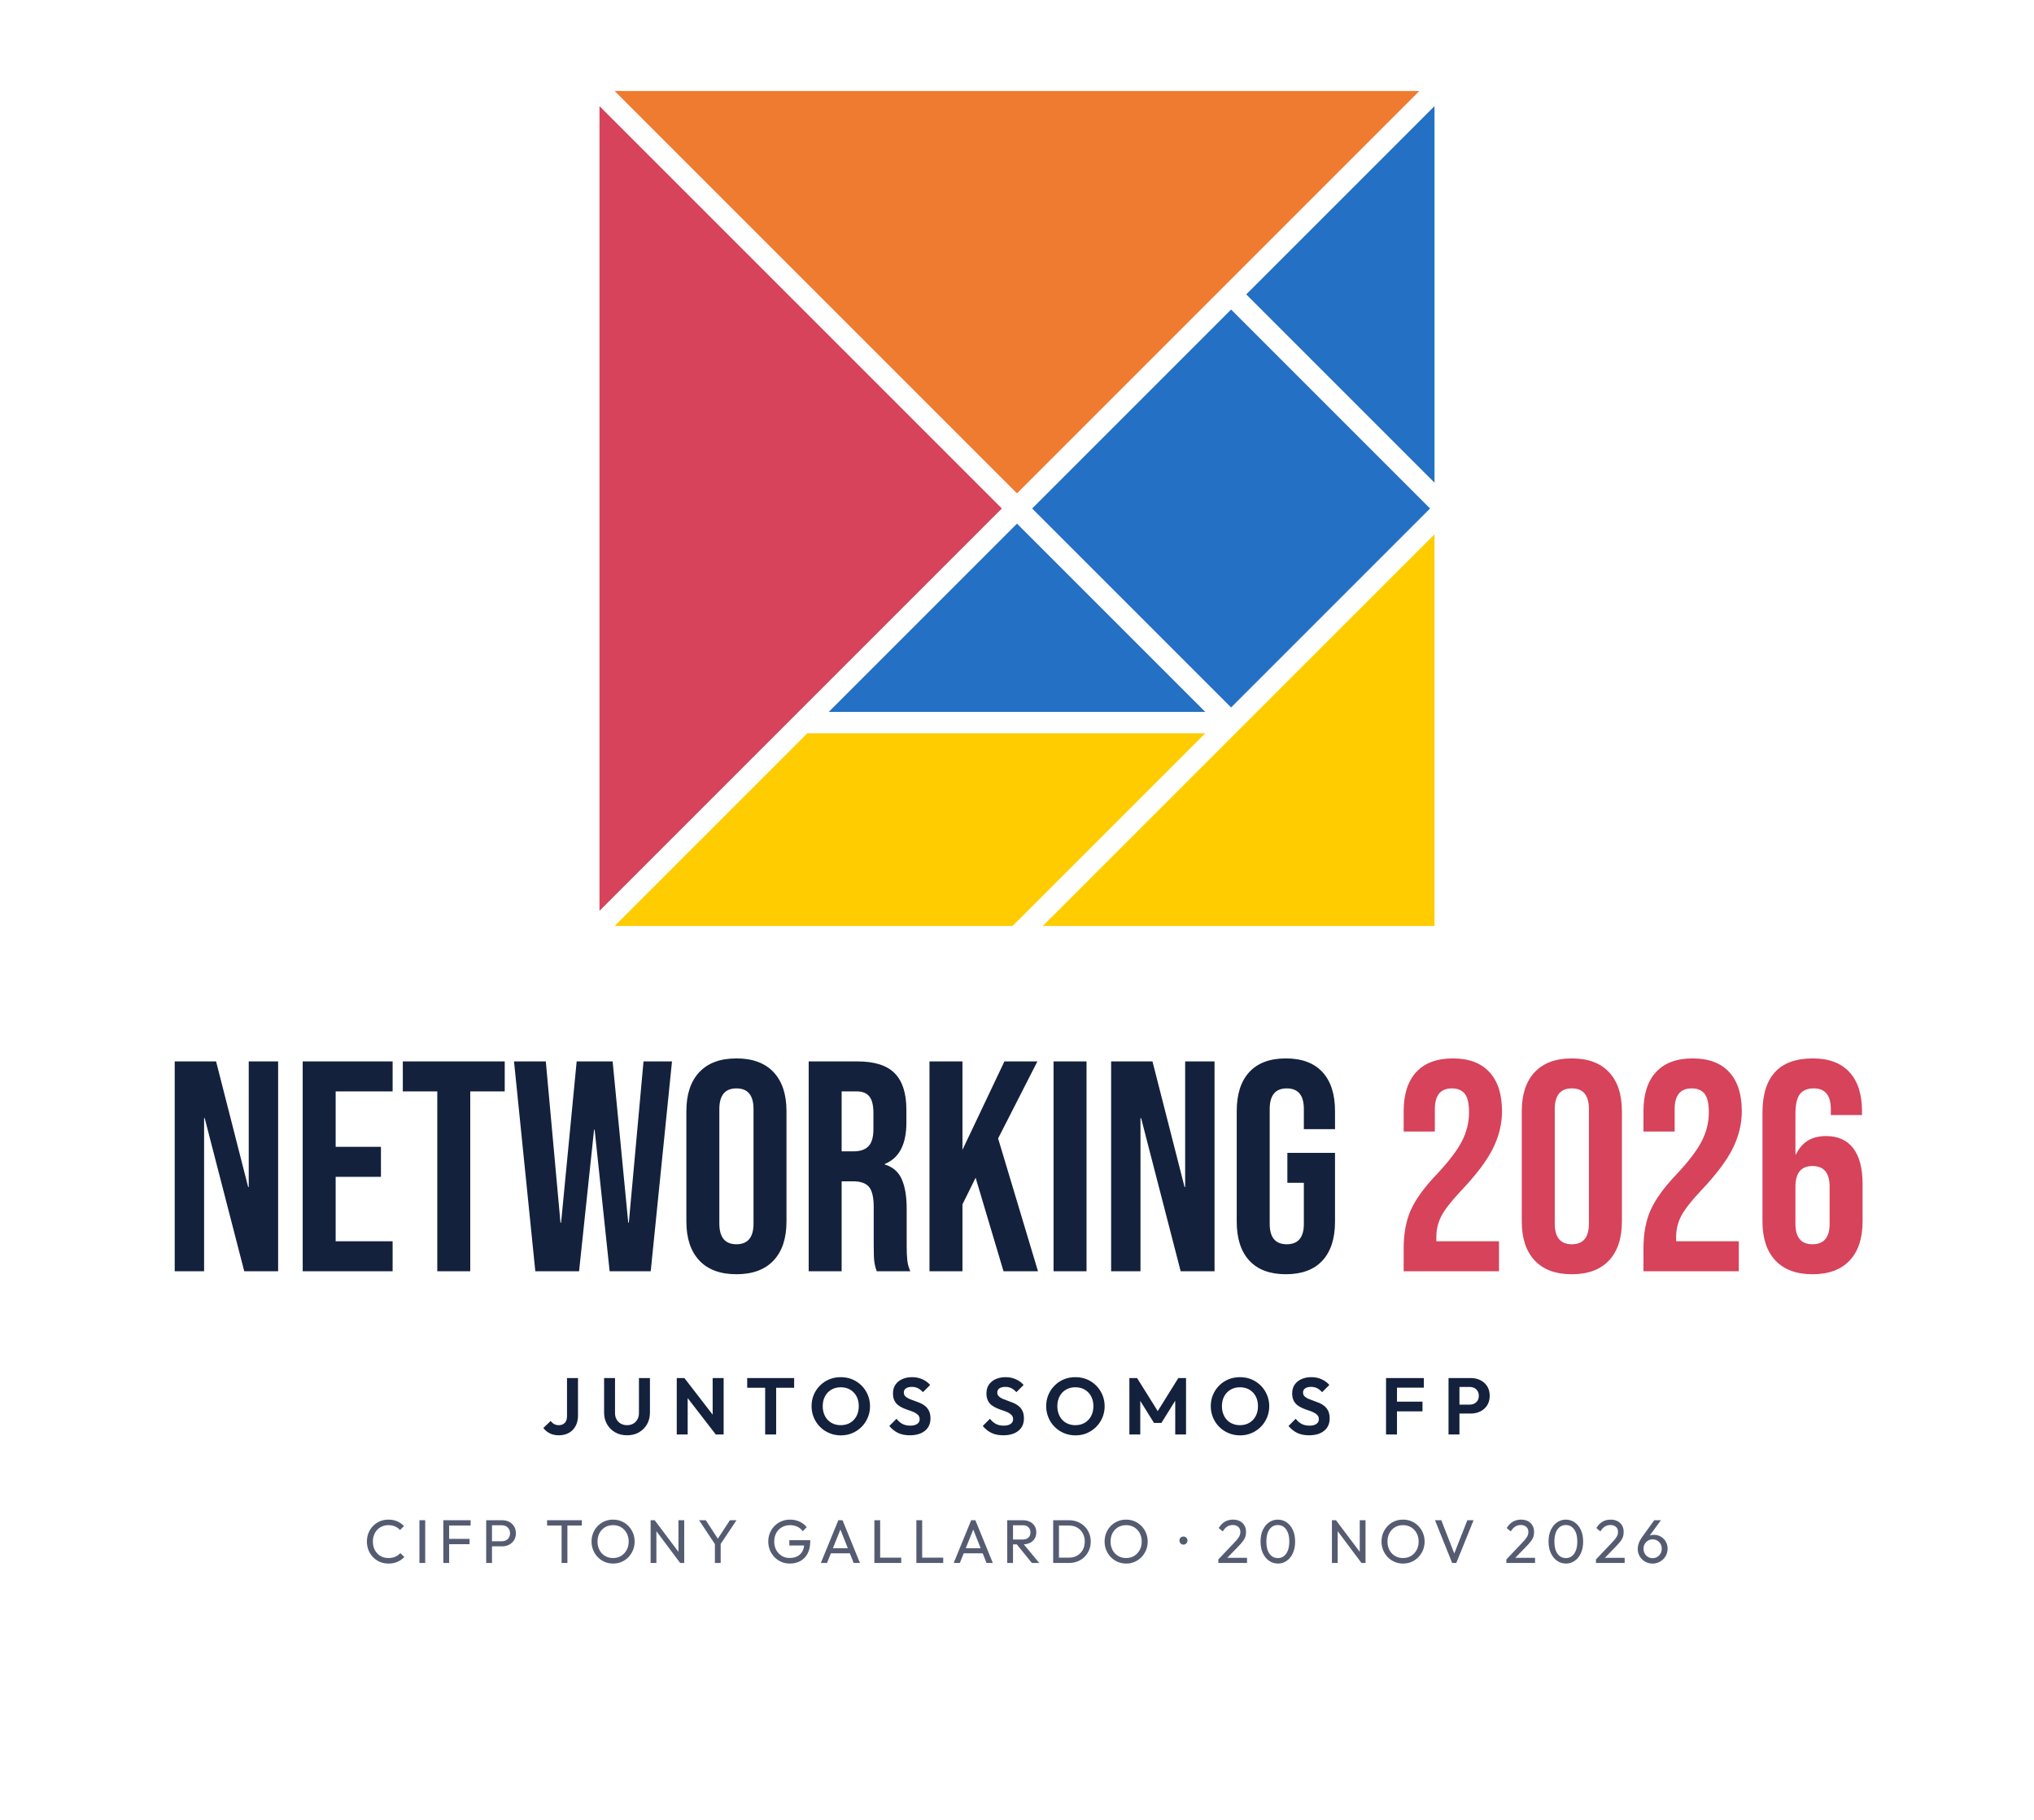
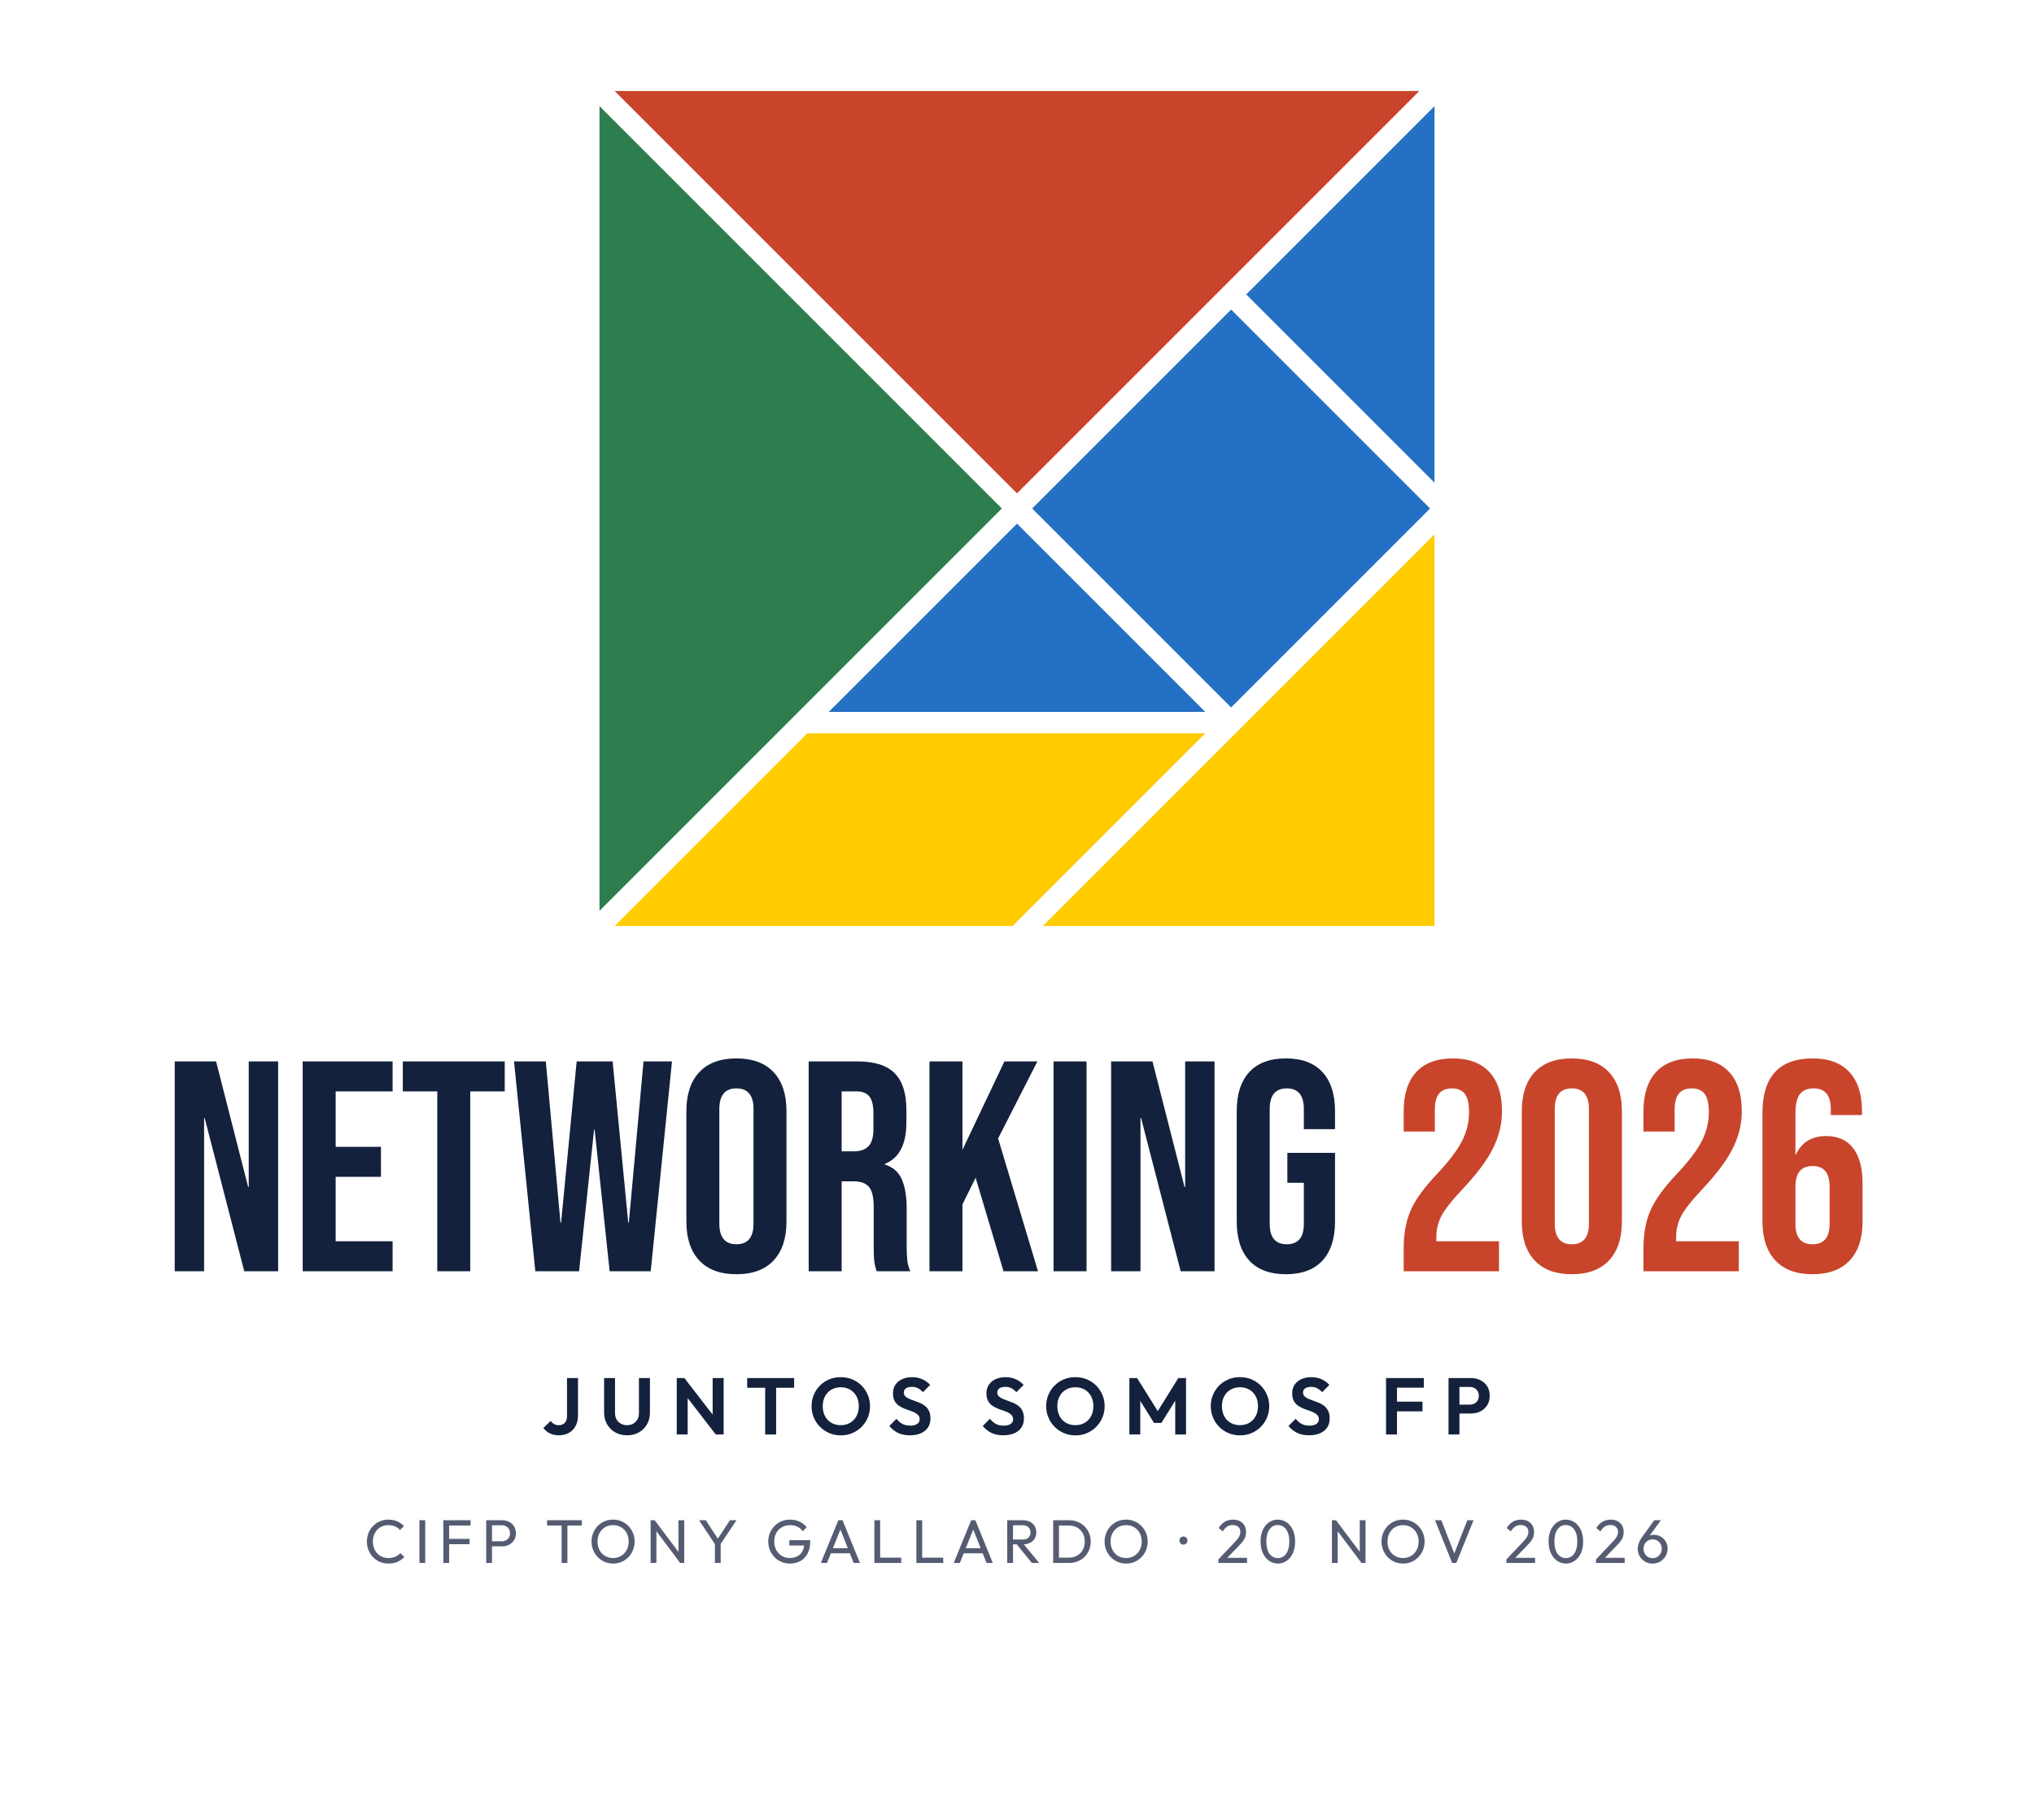
<svg xmlns="http://www.w3.org/2000/svg" viewBox="0 0 760 680" role="img" aria-label="Networking 2026 — Juntos somos FP">
  <g transform="translate(220 30) scale(0.8)">
-     <polygon points="12.07,5 387.93,5 200,192.93" fill="#ee7b30" data-pieza="ideas" />
-     <polygon points="5,12.07 192.93,200 5,387.93" fill="#d6435a" data-pieza="proyectos" />
+     <polygon points="12.07,5 387.93,5 200,192.93" fill="#c8452b" data-pieza="ideas" />
+     <polygon points="5,12.07 192.93,200 5,387.93" fill="#2e7d4f" data-pieza="proyectos" />
    <polygon points="395,12.07 395,187.93 307.07,100" fill="#2370c4" data-pieza="territorio" />
    <polygon points="207.07,200 300,107.07 392.93,200 300,292.93" fill="#2370c4" data-pieza="conexiones" />
    <polygon points="200,207.07 287.93,295 112.07,295" fill="#2370c4" data-pieza="personas" />
    <polygon points="12.07,395 102.07,305 287.93,305 197.93,395" fill="#ffcc00" data-pieza="futuro" />
    <polygon points="395,212.07 395,395 212.07,395" fill="#ffcc00" data-pieza="empresa" />
  </g>
  <path fill="#14213d" d="M65.28 475L65.28 396.60L80.74 396.60L92.72 443.53L92.94 443.53L92.94 396.60L103.92 396.60L103.92 475L91.26 475L76.48 417.77L76.26 417.77L76.26 475L65.28 475ZM113.10 475L113.10 396.60L146.70 396.60L146.70 407.80L125.42 407.80L125.42 428.52L142.34 428.52L142.34 439.72L125.42 439.72L125.42 463.80L146.70 463.80L146.70 475L113.10 475ZM163.39 475L163.39 407.80L150.51 407.80L150.51 396.60L188.59 396.60L188.59 407.80L175.71 407.80L175.71 475L163.39 475ZM200.02 475L192.06 396.60L203.94 396.60L209.42 456.86L209.65 456.86L215.47 396.60L228.91 396.60L234.74 456.86L234.96 456.86L240.45 396.60L251.09 396.60L243.14 475L227.79 475L222.19 422.14L221.97 422.14L216.37 475L200.02 475ZM275.17 476.12Q266.10 476.12 261.28 470.97Q256.46 465.82 256.46 456.41L256.46 456.41L256.46 415.19Q256.46 405.78 261.28 400.63Q266.10 395.48 275.17 395.48L275.17 395.48Q284.24 395.48 289.06 400.63Q293.87 405.78 293.87 415.19L293.87 415.19L293.87 456.41Q293.87 465.82 289.06 470.97Q284.24 476.12 275.17 476.12L275.17 476.12ZM275.17 464.92Q281.55 464.92 281.55 457.19L281.55 457.19L281.55 414.41Q281.55 406.68 275.17 406.68L275.17 406.68Q268.78 406.68 268.78 414.41L268.78 414.41L268.78 457.19Q268.78 464.92 275.17 464.92L275.17 464.92ZM302.16 475L302.16 396.60L320.42 396.60Q329.94 396.60 334.30 401.02Q338.67 405.45 338.67 414.63L338.67 414.63L338.67 419.45Q338.67 431.66 330.61 434.90L330.61 434.90L330.61 435.13Q335.09 436.47 336.94 440.62Q338.78 444.76 338.78 451.70L338.78 451.70L338.78 465.48Q338.78 468.84 339.01 470.91Q339.23 472.98 340.13 475L340.13 475L327.58 475Q326.91 473.10 326.69 471.42Q326.46 469.74 326.46 465.37L326.46 465.37L326.46 451.03Q326.46 445.66 324.73 443.53Q322.99 441.40 318.74 441.40L318.74 441.40L314.48 441.40L314.48 475L302.16 475ZM314.48 430.20L318.96 430.20Q322.66 430.20 324.50 428.30Q326.35 426.39 326.35 421.91L326.35 421.91L326.35 415.86Q326.35 411.61 324.84 409.70Q323.33 407.80 320.08 407.80L320.08 407.80L314.48 407.80L314.48 430.20ZM347.30 475L347.30 396.60L359.62 396.60L359.62 429.64L375.30 396.60L387.62 396.60L372.94 425.38L387.84 475L374.96 475L364.54 440.06L359.62 450.02L359.62 475L347.30 475ZM393.66 475L393.66 396.60L405.98 396.60L405.98 475L393.66 475ZM415.17 475L415.17 396.60L430.62 396.60L442.61 443.53L442.83 443.53L442.83 396.60L453.81 396.60L453.81 475L441.15 475L426.37 417.77L426.14 417.77L426.14 475L415.17 475ZM480.46 476.12Q471.50 476.12 466.80 471.02Q462.10 465.93 462.10 456.41L462.10 456.41L462.10 415.19Q462.10 405.67 466.80 400.58Q471.50 395.48 480.46 395.48L480.46 395.48Q489.42 395.48 494.13 400.58Q498.83 405.67 498.83 415.19L498.83 415.19L498.83 421.91L487.18 421.91L487.18 414.41Q487.18 406.68 480.80 406.68L480.80 406.68Q474.42 406.68 474.42 414.41L474.42 414.41L474.42 457.30Q474.42 464.92 480.80 464.92L480.80 464.92Q487.18 464.92 487.18 457.30L487.18 457.30L487.18 441.96L481.02 441.96L481.02 430.76L498.83 430.76L498.83 456.41Q498.83 465.93 494.13 471.02Q489.42 476.12 480.46 476.12L480.46 476.12Z" />
-   <path fill="#d6435a" d="M524.48 475L524.48 466.49Q524.48 458.09 527.17 452.10Q529.86 446.10 536.80 438.82L536.80 438.82Q543.63 431.54 546.26 426.39Q548.90 421.24 548.90 415.64L548.90 415.64Q548.90 410.60 547.27 408.64Q545.65 406.68 542.51 406.68L542.51 406.68Q536.13 406.68 536.13 414.41L536.13 414.41L536.13 422.81L524.48 422.81L524.48 415.19Q524.48 405.67 529.18 400.58Q533.89 395.48 542.85 395.48L542.85 395.48Q551.81 395.48 556.51 400.58Q561.22 405.67 561.22 415.19L561.22 415.19Q561.22 422.36 557.80 429.19Q554.38 436.02 545.98 444.87L545.98 444.87Q540.50 450.70 538.59 454.34Q536.69 457.98 536.69 462.12L536.69 462.12L536.69 463.80L560.10 463.80L560.10 475L524.48 475ZM587.31 476.12Q578.24 476.12 573.42 470.97Q568.61 465.82 568.61 456.41L568.61 456.41L568.61 415.19Q568.61 405.78 573.42 400.63Q578.24 395.48 587.31 395.48L587.31 395.48Q596.38 395.48 601.20 400.63Q606.02 405.78 606.02 415.19L606.02 415.19L606.02 456.41Q606.02 465.82 601.20 470.97Q596.38 476.12 587.31 476.12L587.31 476.12ZM587.31 464.92Q593.70 464.92 593.70 457.19L593.70 457.19L593.70 414.41Q593.70 406.68 587.31 406.68L587.31 406.68Q580.93 406.68 580.93 414.41L580.93 414.41L580.93 457.19Q580.93 464.92 587.31 464.92L587.31 464.92ZM614.08 475L614.08 466.49Q614.08 458.09 616.77 452.10Q619.46 446.10 626.40 438.82L626.40 438.82Q633.23 431.54 635.86 426.39Q638.50 421.24 638.50 415.64L638.50 415.64Q638.50 410.60 636.87 408.64Q635.25 406.68 632.11 406.68L632.11 406.68Q625.73 406.68 625.73 414.41L625.73 414.41L625.73 422.81L614.08 422.81L614.08 415.19Q614.08 405.67 618.78 400.58Q623.49 395.48 632.45 395.48L632.45 395.48Q641.41 395.48 646.11 400.58Q650.82 405.67 650.82 415.19L650.82 415.19Q650.82 422.36 647.40 429.19Q643.98 436.02 635.58 444.87L635.58 444.87Q630.10 450.70 628.19 454.34Q626.29 457.98 626.29 462.12L626.29 462.12L626.29 463.80L649.70 463.80L649.70 475L614.08 475ZM677.25 476.12Q668.18 476.12 663.36 470.97Q658.54 465.82 658.54 456.41L658.54 456.41L658.54 415.86Q658.54 395.48 677.36 395.48L677.36 395.48Q686.32 395.48 691.02 400.58Q695.73 405.67 695.73 415.19L695.73 415.19L695.73 416.65L684.08 416.65L684.08 414.41Q684.08 406.68 677.70 406.68L677.70 406.68Q674.22 406.68 672.54 408.81Q670.86 410.94 670.86 416.31L670.86 416.31L670.86 431.32L671.09 431.32Q674.34 424.49 682.29 424.49L682.29 424.49Q689.01 424.49 692.48 429.08Q695.95 433.67 695.95 442.41L695.95 442.41L695.95 456.41Q695.95 465.82 691.14 470.97Q686.32 476.12 677.25 476.12L677.25 476.12ZM677.25 464.92Q683.63 464.92 683.63 457.30L683.63 457.30L683.63 443.42Q683.63 435.69 677.25 435.69L677.25 435.69Q670.86 435.69 670.86 443.42L670.86 443.42L670.86 457.30Q670.86 464.92 677.25 464.92L677.25 464.92Z" />
+   <path fill="#c8452b" d="M524.48 475L524.48 466.49Q524.48 458.09 527.17 452.10Q529.86 446.10 536.80 438.82L536.80 438.82Q543.63 431.54 546.26 426.39Q548.90 421.24 548.90 415.64L548.90 415.64Q548.90 410.60 547.27 408.64Q545.65 406.68 542.51 406.68L542.51 406.68Q536.13 406.68 536.13 414.41L536.13 414.41L536.13 422.81L524.48 422.81L524.48 415.19Q524.48 405.67 529.18 400.58Q533.89 395.48 542.85 395.48L542.85 395.48Q551.81 395.48 556.51 400.58Q561.22 405.67 561.22 415.19L561.22 415.19Q561.22 422.36 557.80 429.19Q554.38 436.02 545.98 444.87L545.98 444.87Q540.50 450.70 538.59 454.34Q536.69 457.98 536.69 462.12L536.69 462.12L536.69 463.80L560.10 463.80L560.10 475L524.48 475ZM587.31 476.12Q578.24 476.12 573.42 470.97Q568.61 465.82 568.61 456.41L568.61 456.41L568.61 415.19Q568.61 405.78 573.42 400.63Q578.24 395.48 587.31 395.48L587.31 395.48Q596.38 395.48 601.20 400.63Q606.02 405.78 606.02 415.19L606.02 415.19L606.02 456.41Q606.02 465.82 601.20 470.97Q596.38 476.12 587.31 476.12L587.31 476.12ZM587.31 464.92Q593.70 464.92 593.70 457.19L593.70 457.19L593.70 414.41Q593.70 406.68 587.31 406.68L587.31 406.68Q580.93 406.68 580.93 414.41L580.93 414.41L580.93 457.19Q580.93 464.92 587.31 464.92L587.31 464.92ZM614.08 475L614.08 466.49Q614.08 458.09 616.77 452.10Q619.46 446.10 626.40 438.82L626.40 438.82Q633.23 431.54 635.86 426.39Q638.50 421.24 638.50 415.64L638.50 415.64Q638.50 410.60 636.87 408.64Q635.25 406.68 632.11 406.68L632.11 406.68Q625.73 406.68 625.73 414.41L625.73 414.41L625.73 422.81L614.08 422.81L614.08 415.19Q614.08 405.67 618.78 400.58Q623.49 395.48 632.45 395.48L632.45 395.48Q641.41 395.48 646.11 400.58Q650.82 405.67 650.82 415.19L650.82 415.19Q650.82 422.36 647.40 429.19Q643.98 436.02 635.58 444.87L635.58 444.87Q630.10 450.70 628.19 454.34Q626.29 457.98 626.29 462.12L626.29 462.12L626.29 463.80L649.70 463.80L649.70 475L614.08 475ZM677.25 476.12Q668.18 476.12 663.36 470.97Q658.54 465.82 658.54 456.41L658.54 456.41L658.54 415.86Q658.54 395.48 677.36 395.48L677.36 395.48Q686.32 395.48 691.02 400.58Q695.73 405.67 695.73 415.19L695.73 415.19L695.73 416.65L684.08 416.65L684.08 414.41Q684.08 406.68 677.70 406.68L677.70 406.68Q674.22 406.68 672.54 408.81Q670.86 410.94 670.86 416.31L670.86 416.31L670.86 431.32L671.09 431.32Q674.34 424.49 682.29 424.49L682.29 424.49Q689.01 424.49 692.48 429.08Q695.95 433.67 695.95 442.41L695.95 442.41L695.95 456.41Q695.95 465.82 691.14 470.97Q686.32 476.12 677.25 476.12L677.25 476.12ZM677.25 464.92Q683.63 464.92 683.63 457.30L683.63 457.30L683.63 443.42Q683.63 435.69 677.25 435.69L677.25 435.69Q670.86 435.69 670.86 443.42L670.86 443.42L670.86 457.30Q670.86 464.92 677.25 464.92L677.25 464.92Z" />
  <path fill="#14213d" d="M208.81 536.30L208.81 536.30Q206.88 536.30 205.43 535.57Q203.97 534.83 203.01 533.57L203.01 533.57L205.78 530.93Q206.31 531.71 207.08 532.12Q207.84 532.52 208.78 532.52L208.78 532.52Q209.70 532.52 210.41 532.13Q211.11 531.74 211.49 530.99Q211.86 530.24 211.86 529.16L211.86 529.16L211.86 514.91L215.97 514.91L215.97 528.92Q215.97 531.14 215.09 532.80Q214.20 534.47 212.60 535.38Q211.00 536.30 208.81 536.30ZM234.30 536.30L234.30 536.30Q231.81 536.30 229.88 535.21Q227.94 534.11 226.83 532.19Q225.72 530.27 225.72 527.84L225.72 527.84L225.72 514.91L229.80 514.91L229.80 527.96Q229.80 529.37 230.39 530.39Q230.97 531.41 232.01 531.97Q233.04 532.52 234.30 532.52L234.30 532.52Q235.59 532.52 236.58 531.97Q237.57 531.41 238.16 530.39Q238.74 529.37 238.74 527.99L238.74 527.99L238.74 514.91L242.85 514.91L242.85 527.87Q242.85 530.30 241.74 532.21Q240.63 534.11 238.73 535.21Q236.82 536.30 234.30 536.30ZM256.95 536L252.87 536L252.87 514.91L255.72 514.91L256.95 518.99L256.95 536ZM268.23 531.11L267.45 536L254.94 519.80L255.72 514.91L268.23 531.11ZM270.39 536L267.45 536L266.28 532.04L266.28 514.91L270.39 514.91L270.39 536ZM290.01 536L285.90 536L285.90 515.36L290.01 515.36L290.01 536ZM296.73 518.54L279.19 518.54L279.19 514.91L296.73 514.91L296.73 518.54ZM314.19 536.33L314.19 536.33Q311.88 536.33 309.89 535.49Q307.89 534.65 306.41 533.16Q304.92 531.68 304.08 529.68Q303.24 527.69 303.24 525.41L303.24 525.41Q303.24 523.13 304.07 521.16Q304.89 519.20 306.38 517.72Q307.86 516.23 309.84 515.40Q311.82 514.58 314.13 514.58L314.13 514.58Q316.47 514.58 318.45 515.40Q320.43 516.23 321.92 517.72Q323.40 519.20 324.24 521.18Q325.08 523.16 325.08 525.44L325.08 525.44Q325.08 527.72 324.24 529.70Q323.40 531.68 321.92 533.16Q320.43 534.65 318.47 535.49Q316.50 536.33 314.19 536.33ZM314.13 532.52L314.13 532.52Q316.17 532.52 317.67 531.62Q319.17 530.72 320.03 529.13Q320.88 527.54 320.88 525.41L320.88 525.41Q320.88 523.85 320.40 522.56Q319.92 521.27 319.02 520.33Q318.12 519.38 316.89 518.87Q315.66 518.36 314.13 518.36L314.13 518.36Q312.15 518.36 310.64 519.25Q309.12 520.13 308.27 521.72Q307.41 523.31 307.41 525.41L307.41 525.41Q307.41 527 307.91 528.32Q308.40 529.64 309.29 530.57Q310.17 531.50 311.42 532.01Q312.66 532.52 314.13 532.52ZM339.93 536.30L339.93 536.30Q337.38 536.30 335.57 535.43Q333.75 534.56 332.28 532.82L332.28 532.82L334.98 530.12Q335.91 531.35 337.14 532.02Q338.38 532.70 340.14 532.70L340.14 532.70Q341.73 532.70 342.68 532.07Q343.63 531.44 343.63 530.33L343.63 530.33Q343.63 529.37 343.08 528.77Q342.54 528.17 341.66 527.75Q340.77 527.33 339.71 526.99Q338.64 526.64 337.58 526.19Q336.51 525.74 335.63 525.07Q334.74 524.39 334.20 523.33Q333.66 522.26 333.66 520.64L333.66 520.64Q333.66 518.72 334.59 517.37Q335.52 516.02 337.14 515.30Q338.76 514.58 340.80 514.58L340.80 514.58Q342.96 514.58 344.70 515.39Q346.44 516.20 347.55 517.49L347.55 517.49L344.85 520.19Q343.92 519.17 342.95 518.69Q341.97 518.21 340.74 518.21L340.74 518.21Q339.33 518.21 338.52 518.75Q337.71 519.29 337.71 520.31L337.71 520.31Q337.71 521.18 338.25 521.72Q338.79 522.26 339.68 522.65Q340.56 523.04 341.63 523.40Q342.69 523.76 343.76 524.21Q344.82 524.66 345.71 525.38Q346.59 526.10 347.13 527.23Q347.67 528.35 347.67 530L347.67 530Q347.67 532.94 345.60 534.62Q343.53 536.30 339.93 536.30ZM374.85 536.30L374.85 536.30Q372.31 536.30 370.49 535.43Q368.68 534.56 367.20 532.82L367.20 532.82L369.90 530.12Q370.83 531.35 372.06 532.02Q373.30 532.70 375.06 532.70L375.06 532.70Q376.65 532.70 377.60 532.07Q378.54 531.44 378.54 530.33L378.54 530.33Q378.54 529.37 378.00 528.77Q377.46 528.17 376.58 527.75Q375.69 527.33 374.63 526.99Q373.56 526.64 372.50 526.19Q371.44 525.74 370.55 525.07Q369.66 524.39 369.13 523.33Q368.58 522.26 368.58 520.64L368.58 520.64Q368.58 518.72 369.51 517.37Q370.44 516.02 372.06 515.30Q373.69 514.58 375.72 514.58L375.72 514.58Q377.88 514.58 379.63 515.39Q381.37 516.20 382.47 517.49L382.47 517.49L379.77 520.19Q378.84 519.17 377.87 518.69Q376.89 518.21 375.66 518.21L375.66 518.21Q374.25 518.21 373.44 518.75Q372.63 519.29 372.63 520.31L372.63 520.31Q372.63 521.18 373.18 521.72Q373.71 522.26 374.60 522.65Q375.49 523.04 376.55 523.40Q377.62 523.76 378.68 524.21Q379.75 524.66 380.63 525.38Q381.51 526.10 382.06 527.23Q382.59 528.35 382.59 530L382.59 530Q382.59 532.94 380.52 534.62Q378.45 536.30 374.85 536.30ZM401.85 536.33L401.85 536.33Q399.54 536.33 397.55 535.49Q395.56 534.65 394.07 533.16Q392.58 531.68 391.75 529.68Q390.90 527.69 390.90 525.41L390.90 525.41Q390.90 523.13 391.73 521.16Q392.56 519.20 394.04 517.72Q395.52 516.23 397.50 515.40Q399.49 514.58 401.79 514.58L401.79 514.58Q404.13 514.58 406.12 515.40Q408.09 516.23 409.58 517.72Q411.06 519.20 411.90 521.18Q412.75 523.16 412.75 525.44L412.75 525.44Q412.75 527.72 411.90 529.70Q411.06 531.68 409.58 533.16Q408.09 534.65 406.13 535.49Q404.16 536.33 401.85 536.33ZM401.79 532.52L401.79 532.52Q403.83 532.52 405.33 531.62Q406.83 530.72 407.69 529.13Q408.54 527.54 408.54 525.41L408.54 525.41Q408.54 523.85 408.06 522.56Q407.58 521.27 406.69 520.33Q405.78 519.38 404.56 518.87Q403.32 518.36 401.79 518.36L401.79 518.36Q399.81 518.36 398.30 519.25Q396.78 520.13 395.93 521.72Q395.07 523.31 395.07 525.41L395.07 525.41Q395.07 527 395.57 528.32Q396.06 529.64 396.95 530.57Q397.83 531.50 399.08 532.01Q400.32 532.52 401.79 532.52ZM426.06 536L421.99 536L421.99 514.91L424.87 514.91L433.41 528.59L431.76 528.59L440.28 514.91L443.16 514.91L443.16 536L439.12 536L439.12 521.90L439.89 522.14L433.95 531.68L431.19 531.68L425.25 522.14L426.06 521.90L426.06 536ZM463.35 536.33L463.35 536.33Q461.04 536.33 459.05 535.49Q457.06 534.65 455.57 533.16Q454.08 531.68 453.25 529.68Q452.40 527.69 452.40 525.41L452.40 525.41Q452.40 523.13 453.23 521.16Q454.06 519.20 455.54 517.72Q457.02 516.23 459.00 515.40Q460.99 514.58 463.29 514.58L463.29 514.58Q465.63 514.58 467.62 515.40Q469.59 516.23 471.08 517.72Q472.56 519.20 473.40 521.18Q474.25 523.16 474.25 525.44L474.25 525.44Q474.25 527.72 473.40 529.70Q472.56 531.68 471.08 533.16Q469.59 534.65 467.63 535.49Q465.66 536.33 463.35 536.33ZM463.29 532.52L463.29 532.52Q465.33 532.52 466.83 531.62Q468.33 530.72 469.19 529.13Q470.04 527.54 470.04 525.41L470.04 525.41Q470.04 523.85 469.56 522.56Q469.08 521.27 468.19 520.33Q467.28 519.38 466.06 518.87Q464.82 518.36 463.29 518.36L463.29 518.36Q461.31 518.36 459.80 519.25Q458.28 520.13 457.43 521.72Q456.57 523.31 456.57 525.41L456.57 525.41Q456.57 527 457.07 528.32Q457.56 529.64 458.45 530.57Q459.33 531.50 460.58 532.01Q461.82 532.52 463.29 532.52ZM489.09 536.30L489.09 536.30Q486.55 536.30 484.73 535.43Q482.92 534.56 481.44 532.82L481.44 532.82L484.14 530.12Q485.07 531.35 486.31 532.02Q487.54 532.70 489.31 532.70L489.31 532.70Q490.89 532.70 491.84 532.07Q492.78 531.44 492.78 530.33L492.78 530.33Q492.78 529.37 492.25 528.77Q491.70 528.17 490.82 527.75Q489.94 527.33 488.87 526.99Q487.81 526.64 486.74 526.19Q485.68 525.74 484.79 525.07Q483.90 524.39 483.37 523.33Q482.82 522.26 482.82 520.64L482.82 520.64Q482.82 518.72 483.75 517.37Q484.69 516.02 486.31 515.30Q487.93 514.58 489.96 514.58L489.96 514.58Q492.13 514.58 493.87 515.39Q495.61 516.20 496.71 517.49L496.71 517.49L494.01 520.19Q493.08 519.17 492.11 518.69Q491.13 518.21 489.90 518.21L489.90 518.21Q488.50 518.21 487.69 518.75Q486.88 519.29 486.88 520.31L486.88 520.31Q486.88 521.18 487.42 521.72Q487.95 522.26 488.84 522.65Q489.73 523.04 490.79 523.40Q491.86 523.76 492.92 524.21Q493.99 524.66 494.87 525.38Q495.75 526.10 496.30 527.23Q496.83 528.35 496.83 530L496.83 530Q496.83 532.94 494.76 534.62Q492.69 536.30 489.09 536.30ZM521.98 536L517.89 536L517.89 514.91L521.98 514.91L521.98 536ZM531.51 527.36L520.89 527.36L520.89 523.73L531.51 523.73L531.51 527.36ZM532.02 518.51L520.89 518.51L520.89 514.91L532.02 514.91L532.02 518.51ZM549.55 528.17L544.24 528.17L544.24 524.84L549.13 524.84Q550.09 524.84 550.87 524.45Q551.65 524.06 552.10 523.33Q552.55 522.59 552.55 521.54L552.55 521.54Q552.55 520.52 552.10 519.77Q551.65 519.02 550.87 518.63Q550.09 518.24 549.13 518.24L549.13 518.24L544.24 518.24L544.24 514.91L549.55 514.91Q551.56 514.91 553.16 515.72Q554.77 516.53 555.70 518.01Q556.63 519.50 556.63 521.54L556.63 521.54Q556.63 523.58 555.70 525.07Q554.77 526.55 553.16 527.36Q551.56 528.17 549.55 528.17L549.55 528.17ZM545.32 536L541.24 536L541.24 514.91L545.32 514.91L545.32 536Z" />
  <path fill="#555c72" d="M145.14 584.23L145.14 584.23Q143.42 584.23 141.94 583.60Q140.47 582.97 139.38 581.84Q138.29 580.71 137.69 579.22Q137.09 577.72 137.09 576.02L137.09 576.02Q137.09 574.29 137.69 572.80Q138.29 571.30 139.38 570.19Q140.47 569.07 141.93 568.44Q143.39 567.81 145.12 567.81L145.12 567.81Q147.00 567.81 148.43 568.45Q149.86 569.10 150.96 570.20L150.96 570.20L149.47 571.70Q148.71 570.84 147.61 570.36Q146.52 569.88 145.12 569.88L145.12 569.88Q143.85 569.88 142.80 570.33Q141.74 570.77 140.96 571.60Q140.17 572.43 139.75 573.56Q139.32 574.68 139.32 576.02L139.32 576.02Q139.32 577.35 139.75 578.48Q140.17 579.61 140.96 580.43Q141.74 581.26 142.80 581.71Q143.85 582.16 145.12 582.16L145.12 582.16Q146.61 582.16 147.72 581.67Q148.82 581.17 149.58 580.32L149.58 580.32L151.08 581.79Q149.97 582.94 148.49 583.59Q147.00 584.23 145.14 584.23ZM158.88 584L156.72 584L156.72 568.04L158.88 568.04L158.88 584ZM167.82 584L165.65 584L165.65 568.04L167.82 568.04L167.82 584ZM175.45 576.99L167.13 576.99L167.13 575.01L175.45 575.01L175.45 576.99ZM175.84 570.02L167.13 570.02L167.13 568.04L175.84 568.04L175.84 570.02ZM187.61 577.79L183.12 577.79L183.12 575.90L187.47 575.90Q188.37 575.90 189.07 575.54Q189.77 575.17 190.17 574.50Q190.57 573.83 190.57 572.91L190.57 572.91Q190.57 571.99 190.17 571.33Q189.77 570.66 189.07 570.29Q188.37 569.92 187.47 569.92L187.47 569.92L183.12 569.92L183.12 568.04L187.61 568.04Q189.08 568.04 190.24 568.64Q191.40 569.23 192.08 570.33Q192.76 571.42 192.76 572.91L192.76 572.91Q192.76 574.39 192.08 575.48Q191.40 576.57 190.24 577.18Q189.08 577.79 187.61 577.79L187.61 577.79ZM183.83 584L181.67 584L181.67 568.04L183.83 568.04L183.83 584ZM212.01 584L209.84 584L209.84 568.50L212.01 568.50L212.01 584ZM217.41 570.02L204.42 570.02L204.42 568.04L217.41 568.04L217.41 570.02ZM229.11 584.23L229.11 584.23Q227.40 584.23 225.93 583.60Q224.46 582.97 223.36 581.83Q222.25 580.69 221.64 579.19Q221.03 577.70 221.03 576.00L221.03 576.00Q221.03 574.27 221.64 572.79Q222.25 571.30 223.34 570.18Q224.44 569.05 225.90 568.43Q227.36 567.81 229.06 567.81L229.06 567.81Q230.76 567.81 232.22 568.43Q233.68 569.05 234.79 570.18Q235.89 571.30 236.51 572.80Q237.13 574.29 237.13 576.02L237.13 576.02Q237.13 577.72 236.51 579.22Q235.89 580.71 234.80 581.84Q233.71 582.97 232.24 583.60Q230.78 584.23 229.11 584.23ZM229.06 582.16L229.06 582.16Q230.78 582.16 232.08 581.37Q233.38 580.57 234.14 579.18Q234.90 577.79 234.90 576.00L234.90 576.00Q234.90 574.66 234.46 573.55Q234.03 572.43 233.25 571.60Q232.46 570.77 231.41 570.33Q230.35 569.88 229.06 569.88L229.06 569.88Q227.36 569.88 226.06 570.66Q224.76 571.44 224.01 572.82Q223.26 574.20 223.26 576.00L223.26 576.00Q223.26 577.33 223.69 578.47Q224.11 579.61 224.88 580.42Q225.66 581.24 226.72 581.70Q227.79 582.16 229.06 582.16ZM245.26 584L243.10 584L243.10 568.04L244.62 568.04L245.26 570.54L245.26 584ZM254.44 581.10L254.14 584L244.34 570.91L244.62 568.04L254.44 581.10ZM255.66 584L254.14 584L253.50 581.63L253.50 568.04L255.66 568.04L255.66 584ZM268.87 577.51L267.49 577.51L261.21 568.04L263.72 568.04L268.78 575.79L267.65 575.79L272.73 568.04L275.19 568.04L268.87 577.51ZM269.28 584L267.12 584L267.12 576.09L269.28 576.09L269.28 584ZM295.09 584.23L295.09 584.23Q293.41 584.23 291.95 583.60Q290.49 582.97 289.39 581.84Q288.30 580.71 287.68 579.22Q287.06 577.72 287.06 576.00L287.06 576.00Q287.06 574.27 287.68 572.79Q288.30 571.30 289.41 570.18Q290.51 569.05 291.99 568.43Q293.48 567.81 295.22 567.81L295.22 567.81Q297.13 567.81 298.74 568.54Q300.35 569.28 301.43 570.66L301.43 570.66L299.94 572.15Q299.18 571.05 297.94 570.46Q296.70 569.88 295.22 569.88L295.22 569.88Q293.48 569.88 292.13 570.66Q290.79 571.44 290.04 572.82Q289.29 574.20 289.29 576.00L289.29 576.00Q289.29 577.81 290.05 579.19Q290.81 580.57 292.10 581.36Q293.38 582.14 295.04 582.14L295.04 582.14Q296.72 582.14 297.95 581.49Q299.18 580.85 299.85 579.60Q300.51 578.34 300.51 576.52L300.51 576.52L301.83 577.47L294.93 577.47L294.93 575.49L302.75 575.49L302.75 575.81Q302.75 578.60 301.77 580.47Q300.79 582.34 299.05 583.29Q297.32 584.23 295.09 584.23ZM309.01 584L306.71 584L313.24 568.04L314.81 568.04L321.32 584L318.97 584L313.61 570.50L314.42 570.50L309.01 584ZM318.21 580.39L309.82 580.39L309.82 578.50L318.21 578.50L318.21 580.39ZM328.87 584L326.71 584L326.71 568.04L328.87 568.04L328.87 584ZM336.74 584L328.18 584L328.18 582.02L336.74 582.02L336.74 584ZM344.57 584L342.40 584L342.40 568.04L344.57 568.04L344.57 584ZM352.43 584L343.88 584L343.88 582.02L352.43 582.02L352.43 584ZM358.65 584L356.35 584L362.88 568.04L364.45 568.04L370.96 584L368.61 584L363.25 570.50L364.06 570.50L358.65 584ZM367.85 580.39L359.46 580.39L359.46 578.50L367.85 578.50L367.85 580.39ZM382.21 577.05L377.80 577.05L377.80 575.24L382.12 575.24Q383.53 575.24 384.28 574.52Q385.04 573.81 385.04 572.59L385.04 572.59Q385.04 571.44 384.30 570.68Q383.55 569.92 382.15 569.92L382.15 569.92L377.80 569.92L377.80 568.04L382.21 568.04Q383.73 568.04 384.86 568.62Q385.99 569.21 386.60 570.22Q387.21 571.24 387.21 572.55L387.21 572.55Q387.21 573.90 386.60 574.91Q385.99 575.93 384.86 576.49Q383.73 577.05 382.21 577.05L382.21 577.05ZM378.51 584L376.35 584L376.35 568.04L378.51 568.04L378.51 584ZM388.29 584L385.55 584L379.75 576.85L381.80 576.13L388.29 584ZM399.47 584L394.94 584L394.94 582.02L399.38 582.02Q401.15 582.02 402.49 581.25Q403.82 580.48 404.57 579.12Q405.32 577.77 405.32 576.00L405.32 576.00Q405.32 574.25 404.56 572.89Q403.80 571.53 402.46 570.77Q401.13 570.02 399.38 570.02L399.38 570.02L394.97 570.02L394.97 568.04L399.43 568.04Q401.18 568.04 402.66 568.64Q404.14 569.23 405.24 570.32Q406.33 571.40 406.94 572.85Q407.55 574.29 407.55 576.02L407.55 576.02Q407.55 577.72 406.94 579.18Q406.33 580.64 405.25 581.72Q404.17 582.80 402.68 583.40Q401.20 584 399.47 584L399.47 584ZM395.68 584L393.52 584L393.52 568.04L395.68 568.04L395.68 584ZM420.81 584.23L420.81 584.23Q419.10 584.23 417.63 583.60Q416.16 582.97 415.06 581.83Q413.95 580.69 413.34 579.19Q412.73 577.70 412.73 576.00L412.73 576.00Q412.73 574.27 413.34 572.79Q413.95 571.30 415.04 570.18Q416.14 569.05 417.60 568.43Q419.06 567.81 420.76 567.81L420.76 567.81Q422.46 567.81 423.92 568.43Q425.38 569.05 426.49 570.18Q427.59 571.30 428.21 572.80Q428.83 574.29 428.83 576.02L428.83 576.02Q428.83 577.72 428.21 579.22Q427.59 580.71 426.50 581.84Q425.41 582.97 423.94 583.60Q422.48 584.23 420.81 584.23ZM420.76 582.16L420.76 582.16Q422.48 582.16 423.78 581.37Q425.08 580.57 425.84 579.18Q426.60 577.79 426.60 576.00L426.60 576.00Q426.60 574.66 426.16 573.55Q425.73 572.43 424.95 571.60Q424.16 570.77 423.11 570.33Q422.05 569.88 420.76 569.88L420.76 569.88Q419.06 569.88 417.76 570.66Q416.46 571.44 415.71 572.82Q414.96 574.20 414.96 576.00L414.96 576.00Q414.96 577.33 415.39 578.47Q415.81 579.61 416.58 580.42Q417.36 581.24 418.42 581.70Q419.49 582.16 420.76 582.16ZM442.19 577.15L442.19 577.15Q441.55 577.15 441.12 576.70Q440.70 576.25 440.70 575.63L440.70 575.63Q440.70 574.98 441.12 574.56Q441.55 574.13 442.19 574.13L442.19 574.13Q442.84 574.13 443.26 574.56Q443.69 574.98 443.69 575.63L443.69 575.63Q443.69 576.25 443.26 576.70Q442.84 577.15 442.19 577.15ZM458.04 582.62L455.23 582.69L461.12 576.48Q462.02 575.56 462.52 574.88Q463.03 574.20 463.25 573.63Q463.46 573.05 463.46 572.43L463.46 572.43Q463.46 571.21 462.68 570.52Q461.90 569.83 460.66 569.83L460.66 569.83Q459.44 569.83 458.52 570.42Q457.60 571.00 456.89 572.22L456.89 572.22L455.37 570.96Q456.31 569.39 457.65 568.60Q458.98 567.81 460.73 567.81L460.73 567.81Q462.20 567.81 463.29 568.38Q464.38 568.96 464.98 569.99Q465.58 571.03 465.58 572.41L465.58 572.41Q465.58 573.40 465.34 574.18Q465.10 574.96 464.49 575.78Q463.88 576.59 462.80 577.72L462.80 577.72L458.04 582.62ZM465.95 584L455.23 584L455.23 582.69L457.07 582.07L465.95 582.07L465.95 584ZM477.50 584.23L477.50 584.23Q475.71 584.23 474.23 583.22Q472.74 582.21 471.87 580.35Q471.00 578.50 471.00 576.00L471.00 576.00Q471.00 573.49 471.86 571.65Q472.72 569.81 474.19 568.81Q475.66 567.81 477.44 567.81L477.44 567.81Q479.25 567.81 480.72 568.81Q482.20 569.81 483.06 571.65Q483.92 573.49 483.92 576.02L483.92 576.02Q483.92 578.53 483.06 580.38Q482.20 582.23 480.74 583.23Q479.28 584.23 477.50 584.23ZM477.46 582.18L477.46 582.18Q478.72 582.18 479.68 581.48Q480.63 580.78 481.18 579.40Q481.74 578.02 481.74 576.00L481.74 576.00Q481.74 573.97 481.18 572.60Q480.63 571.24 479.67 570.53Q478.70 569.83 477.44 569.83L477.44 569.83Q476.19 569.83 475.23 570.53Q474.26 571.24 473.72 572.60Q473.18 573.97 473.18 576.00L473.18 576.00Q473.18 578.02 473.72 579.40Q474.26 580.78 475.23 581.48Q476.19 582.18 477.46 582.18ZM499.83 584L497.67 584L497.67 568.04L499.19 568.04L499.83 570.54L499.83 584ZM509.01 581.10L508.71 584L498.91 570.91L499.19 568.04L509.01 581.10ZM510.23 584L508.71 584L508.07 581.63L508.07 568.04L510.23 568.04L510.23 584ZM524.27 584.23L524.27 584.23Q522.57 584.23 521.10 583.60Q519.62 582.97 518.52 581.83Q517.42 580.69 516.81 579.19Q516.20 577.70 516.20 576.00L516.20 576.00Q516.20 574.27 516.81 572.79Q517.42 571.30 518.51 570.18Q519.60 569.05 521.06 568.43Q522.52 567.81 524.22 567.81L524.22 567.81Q525.93 567.81 527.39 568.43Q528.85 569.05 529.95 570.18Q531.06 571.30 531.68 572.80Q532.30 574.29 532.30 576.02L532.30 576.02Q532.30 577.72 531.68 579.22Q531.06 580.71 529.96 581.84Q528.87 582.97 527.41 583.60Q525.95 584.23 524.27 584.23ZM524.22 582.16L524.22 582.16Q525.95 582.16 527.25 581.37Q528.55 580.57 529.31 579.18Q530.07 577.79 530.07 576.00L530.07 576.00Q530.07 574.66 529.63 573.55Q529.19 572.43 528.41 571.60Q527.63 570.77 526.57 570.33Q525.51 569.88 524.22 569.88L524.22 569.88Q522.52 569.88 521.22 570.66Q519.92 571.44 519.18 572.82Q518.43 574.20 518.43 576.00L518.43 576.00Q518.43 577.33 518.85 578.47Q519.28 579.61 520.05 580.42Q520.82 581.24 521.89 581.70Q522.96 582.16 524.22 582.16ZM544.15 584L542.59 584L536.19 568.04L538.54 568.04L543.81 581.54L542.96 581.54L548.27 568.04L550.59 568.04L544.15 584ZM565.65 582.62L562.85 582.69L568.74 576.48Q569.63 575.56 570.14 574.88Q570.65 574.20 570.86 573.63Q571.08 573.05 571.08 572.43L571.08 572.43Q571.08 571.21 570.30 570.52Q569.52 569.83 568.28 569.83L568.28 569.83Q567.06 569.83 566.14 570.42Q565.22 571.00 564.50 572.22L564.50 572.22L562.99 570.96Q563.93 569.39 565.26 568.60Q566.60 567.81 568.35 567.81L568.35 567.81Q569.82 567.81 570.91 568.38Q572.00 568.96 572.60 569.99Q573.20 571.03 573.20 572.41L573.20 572.41Q573.20 573.40 572.96 574.18Q572.72 574.96 572.11 575.78Q571.50 576.59 570.42 577.72L570.42 577.72L565.65 582.62ZM573.57 584L562.85 584L562.85 582.69L564.69 582.07L573.57 582.07L573.57 584ZM585.12 584.23L585.12 584.23Q583.33 584.23 581.84 583.22Q580.36 582.21 579.49 580.35Q578.61 578.50 578.61 576.00L578.61 576.00Q578.61 573.49 579.48 571.65Q580.34 569.81 581.81 568.81Q583.28 567.81 585.05 567.81L585.05 567.81Q586.87 567.81 588.34 568.81Q589.81 569.81 590.68 571.65Q591.54 573.49 591.54 576.02L591.54 576.02Q591.54 578.53 590.68 580.38Q589.81 582.23 588.35 583.23Q586.89 584.23 585.12 584.23ZM585.08 582.18L585.08 582.18Q586.34 582.18 587.30 581.48Q588.25 580.78 588.80 579.40Q589.35 578.02 589.35 576.00L589.35 576.00Q589.35 573.97 588.80 572.60Q588.25 571.24 587.28 570.53Q586.32 569.83 585.05 569.83L585.05 569.83Q583.81 569.83 582.85 570.53Q581.88 571.24 581.34 572.60Q580.80 573.97 580.80 576.00L580.80 576.00Q580.80 578.02 581.34 579.40Q581.88 580.78 582.85 581.48Q583.81 582.18 585.08 582.18ZM599.14 582.62L596.33 582.69L602.22 576.48Q603.12 575.56 603.62 574.88Q604.13 574.20 604.35 573.63Q604.57 573.05 604.57 572.43L604.57 572.43Q604.57 571.21 603.79 570.52Q603.00 569.83 601.76 569.83L601.76 569.83Q600.54 569.83 599.62 570.42Q598.70 571.00 597.99 572.22L597.99 572.22L596.47 570.96Q597.41 569.39 598.75 568.60Q600.08 567.81 601.83 567.81L601.83 567.81Q603.30 567.81 604.39 568.38Q605.49 568.96 606.09 569.99Q606.68 571.03 606.68 572.41L606.68 572.41Q606.68 573.40 606.44 574.18Q606.20 574.96 605.59 575.78Q604.98 576.59 603.90 577.72L603.90 577.72L599.14 582.62ZM607.05 584L596.33 584L596.33 582.69L598.17 582.07L607.05 582.07L607.05 584ZM617.50 584.23L617.50 584.23Q615.92 584.23 614.66 583.49Q613.41 582.76 612.67 581.52Q611.94 580.27 611.94 578.76L611.94 578.76Q611.94 576.64 613.41 574.55L613.41 574.55L618.10 568.04L620.61 568.04L615.80 574.59L615.02 575.01Q615.30 574.52 615.69 574.19Q616.08 573.86 616.65 573.67Q617.23 573.49 618.01 573.49L618.01 573.49Q619.41 573.49 620.55 574.16Q621.69 574.82 622.39 575.98Q623.09 577.15 623.09 578.69L623.09 578.69Q623.09 580.21 622.34 581.47Q621.60 582.74 620.32 583.48Q619.04 584.23 617.50 584.23ZM617.50 582.21L617.50 582.21Q618.47 582.21 619.24 581.73Q620.01 581.26 620.46 580.47Q620.91 579.68 620.91 578.69L620.91 578.69Q620.91 577.70 620.46 576.90Q620.01 576.11 619.24 575.65Q618.47 575.19 617.50 575.19L617.50 575.19Q616.54 575.19 615.77 575.65Q615.00 576.11 614.55 576.90Q614.10 577.70 614.10 578.69L614.10 578.69Q614.10 579.68 614.55 580.48Q615.00 581.29 615.77 581.75Q616.54 582.21 617.50 582.21Z" />
</svg>
